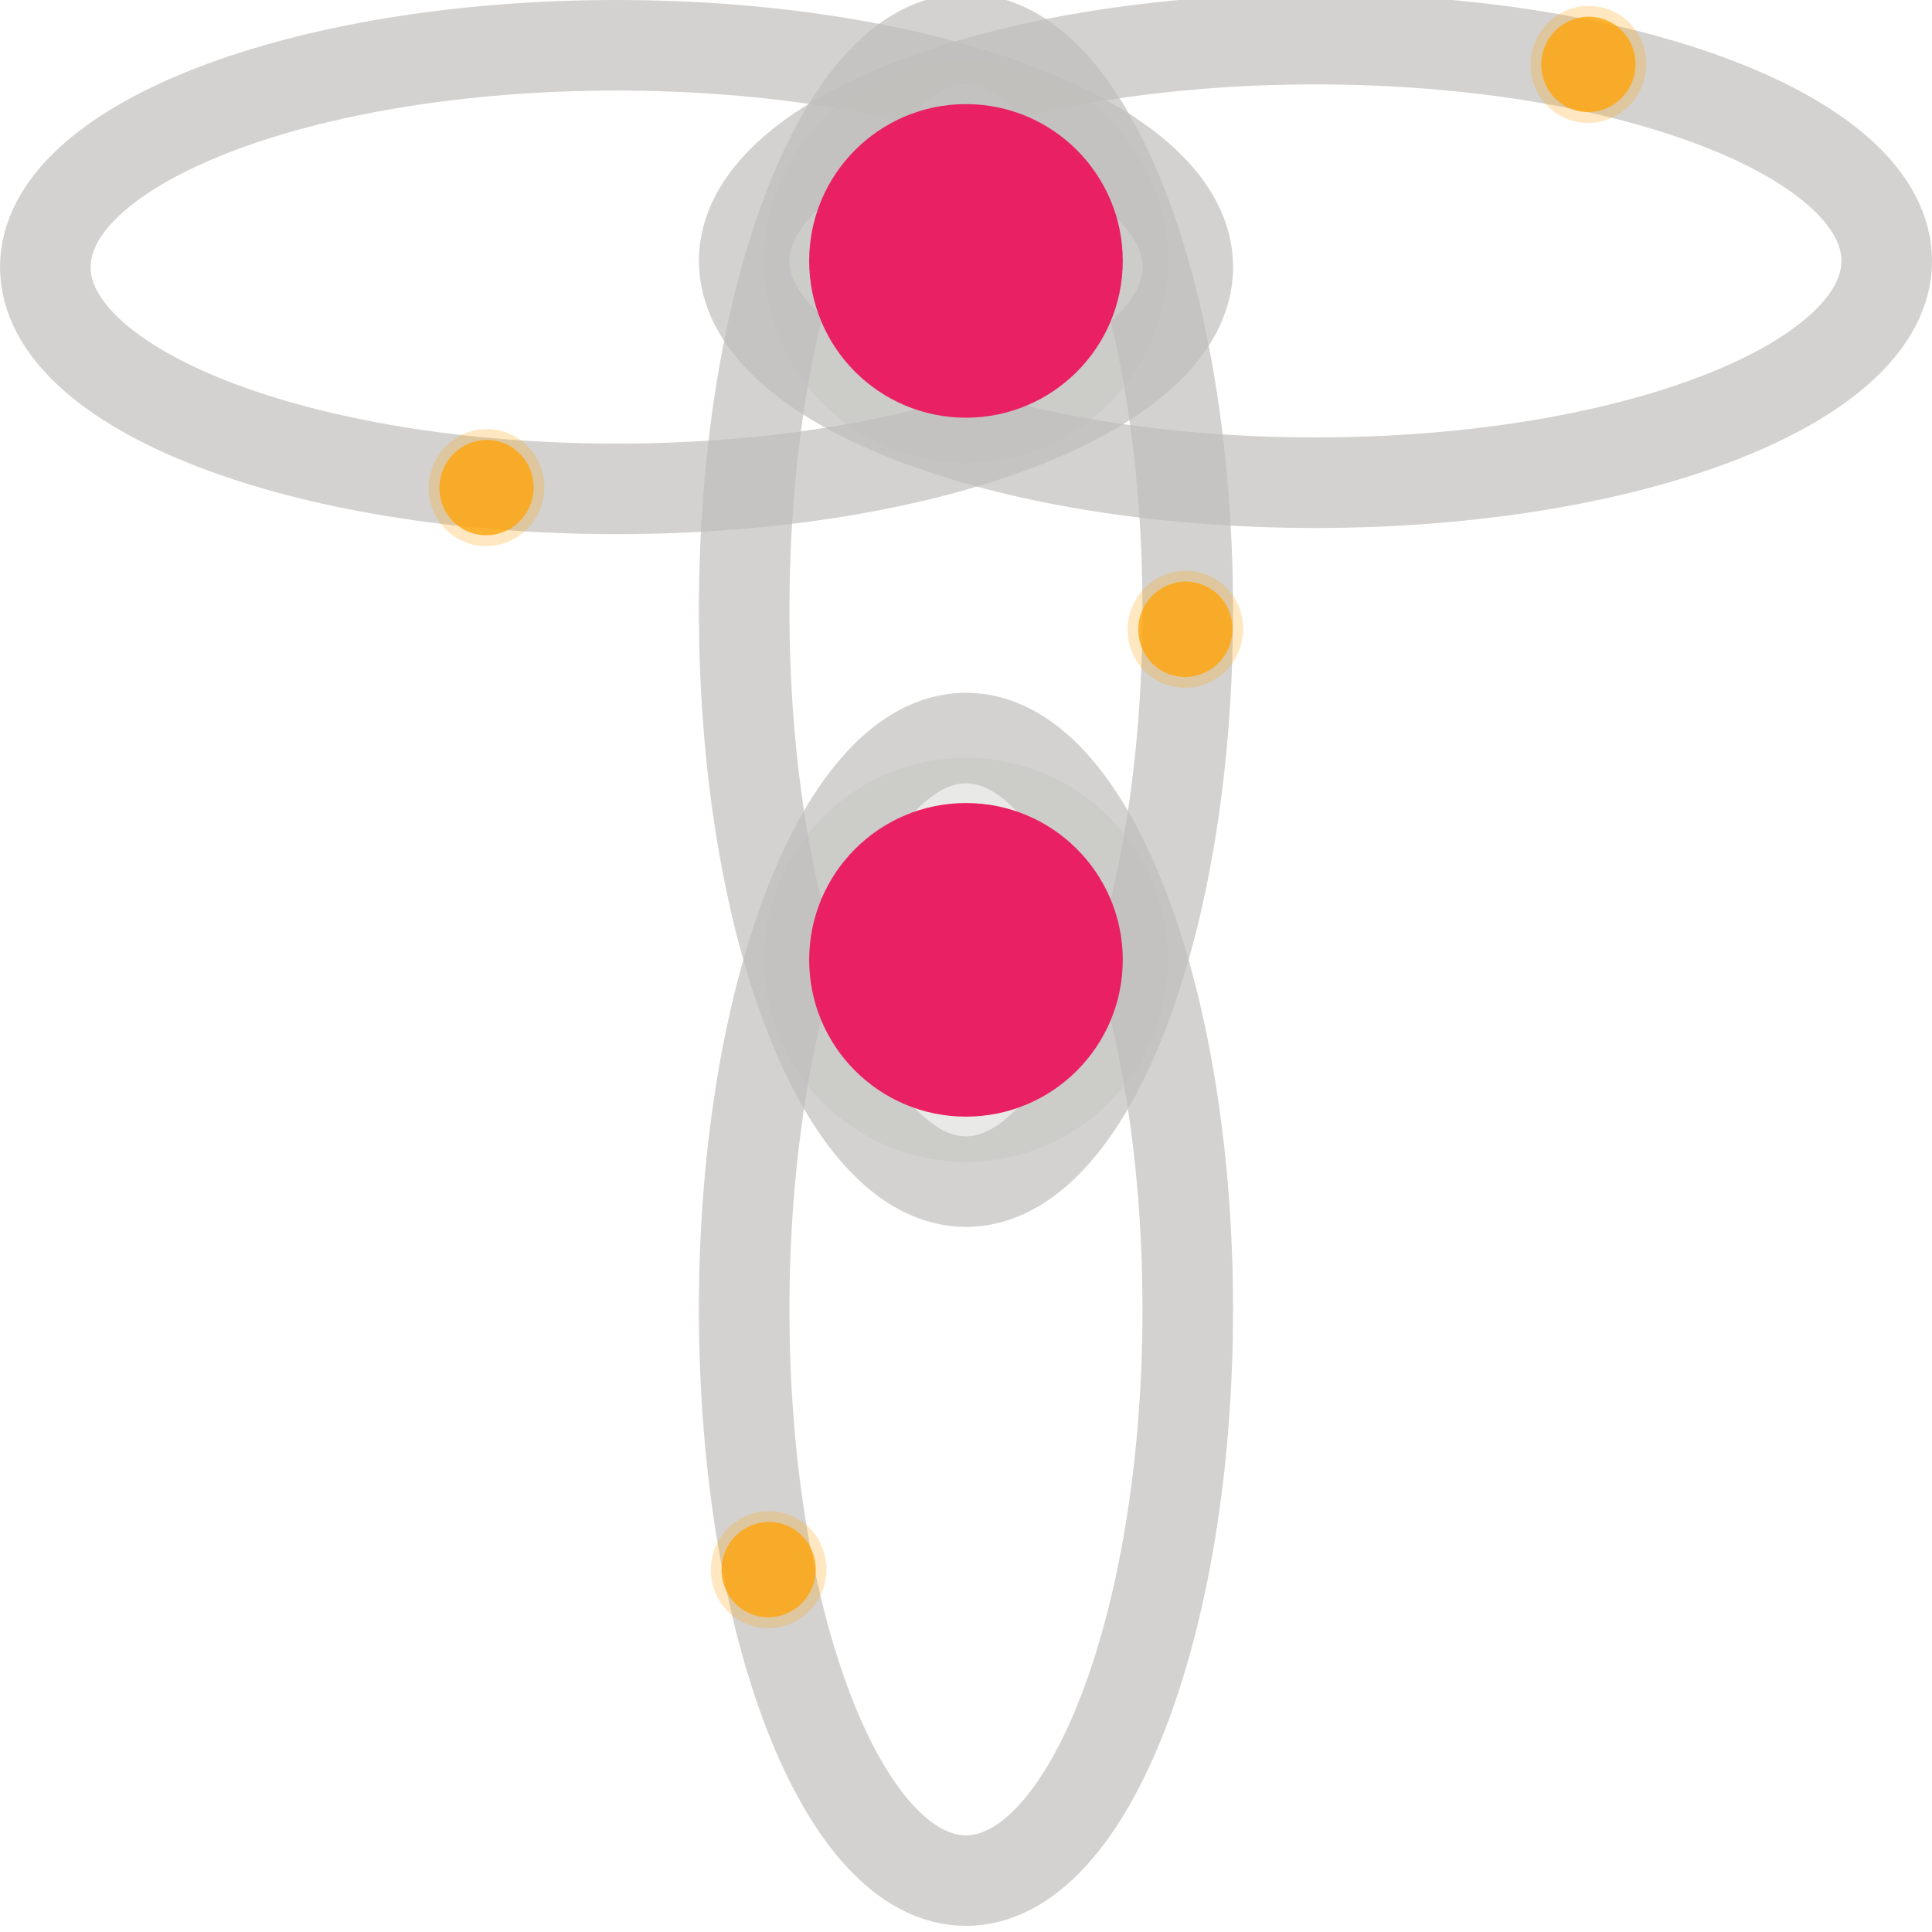
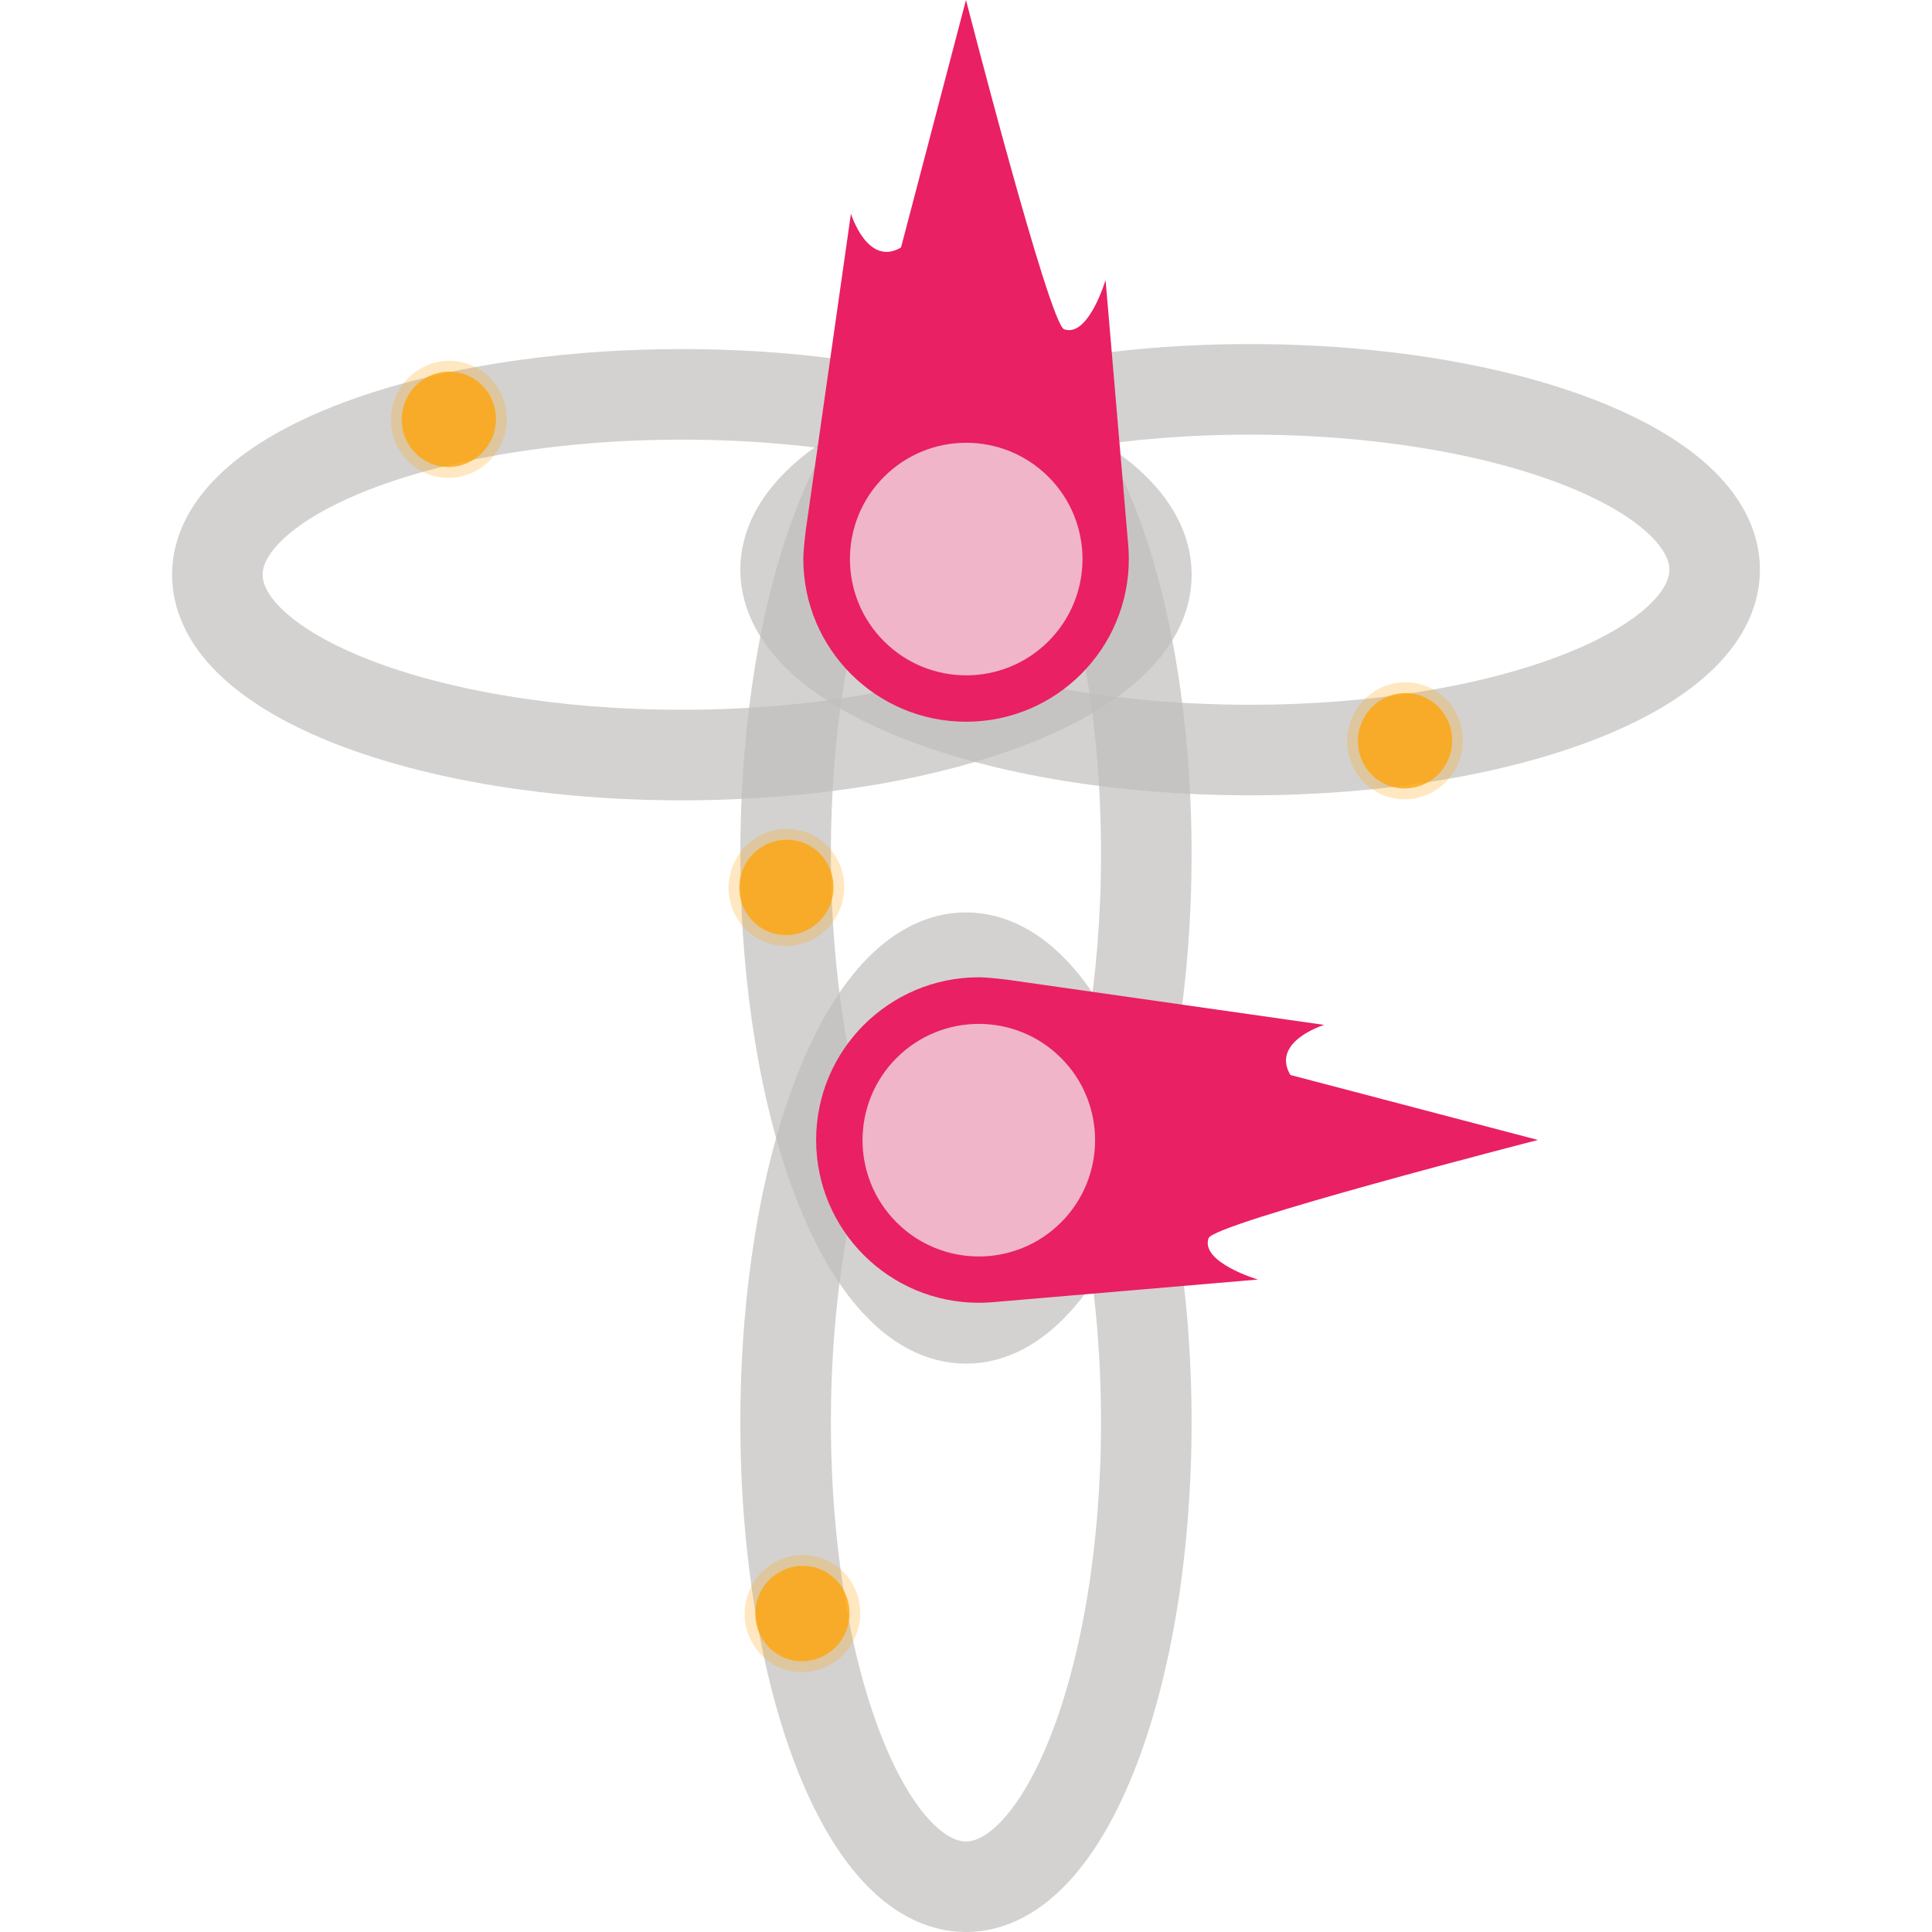
<svg xmlns="http://www.w3.org/2000/svg" width="64" height="64" viewBox="0 0 64 64" fill="none" version="1.1" id="svg2">
  <defs id="defs2" />
-   <ellipse style="fill:none;fill-opacity:0.098;stroke:#c0bfbc;stroke-width:3;stroke-dasharray:none;stroke-opacity:0.698" id="ellipse25-0" cx="20.219" cy="-31.999" rx="18.924" ry="7.347" transform="rotate(90)" />
-   <ellipse style="fill:none;fill-opacity:0.098;stroke:#c0bfbc;stroke-width:3;stroke-dasharray:none;stroke-opacity:0.698" id="ellipse3-3-9" cx="43.576" cy="8.643" rx="18.924" ry="7.347" />
-   <ellipse style="fill:none;fill-opacity:0.098;stroke:#c0bfbc;stroke-width:3;stroke-dasharray:none;stroke-opacity:0.698" id="ellipse1" cx="43.373" cy="-31.999" rx="18.924" ry="7.347" transform="rotate(90)" />
-   <circle style="fill:#e92063;fill-opacity:1;stroke:#c0bfbc;stroke-width:3;stroke-dasharray:none;stroke-opacity:0.346;paint-order:stroke fill markers" id="path13-3" cx="31.999" cy="31.796" r="5.194" />
-   <g id="g10" transform="translate(25.24897,-23.41758)" style="opacity:0.85;fill:#ffa50a;fill-opacity:1">
+   <ellipse style="fill:none;fill-opacity:0.098;stroke:#c0bfbc;stroke-width:3;stroke-dasharray:none;stroke-opacity:0.698" id="ellipse25-0" cx="28.285" cy="-31.999" rx="15.388" ry="5.974" transform="rotate(90)" />
+   <ellipse style="fill:none;fill-opacity:0.098;stroke:#c0bfbc;stroke-width:3;stroke-dasharray:none;stroke-opacity:0.698" id="ellipse3-3-9" cx="41.412" cy="18.872" rx="15.388" ry="5.974" />
+   <ellipse style="fill:none;fill-opacity:0.098;stroke:#c0bfbc;stroke-width:3;stroke-dasharray:none;stroke-opacity:0.698" id="ellipse1" cx="47.112" cy="-31.999" rx="15.388" ry="5.974" transform="rotate(90)" />
+   <ellipse style="fill:none;fill-opacity:0.098;stroke:#c0bfbc;stroke-width:3;stroke-dasharray:none;stroke-opacity:0.698" id="ellipse2-9-3" cx="-22.588" cy="-19.038" rx="15.388" ry="5.974" transform="scale(-1)" />
+   <g id="g7" transform="translate(-12.50013,-11.66017)" style="opacity:0.85;fill:#ffa50a;fill-opacity:1">
+     <ellipse style="fill:#ffa50a;fill-opacity:0.3;stroke:none;stroke-width:3;stroke-linejoin:round;stroke-dasharray:none;stroke-opacity:1;paint-order:stroke markers fill" id="ellipse4" cx="17.382" cy="33.163" rx="1.941" ry="1.914" transform="matrix(-0.2650858,0.9642248,0.9642248,0.2650858,0,0)" />
+     <ellipse style="fill:#ffa50a;fill-opacity:1;stroke:none;stroke-width:3;stroke-linejoin:round;stroke-dasharray:none;stroke-opacity:1;paint-order:stroke markers fill" id="ellipse5" cx="17.382" cy="33.163" rx="1.581" ry="1.559" transform="matrix(-0.2650858,0.9642248,0.9642248,0.2650858,0,0)" />
+   </g>
+   <g id="g8" transform="translate(-0.7874947,27.89924)" style="opacity:0.85;fill:#ffa50a;fill-opacity:1">
+     <ellipse style="fill:#ffa50a;fill-opacity:0.3;stroke:none;stroke-width:3;stroke-linejoin:round;stroke-dasharray:none;stroke-opacity:1;paint-order:stroke markers fill" id="ellipse7" cx="17.382" cy="33.163" rx="1.941" ry="1.914" transform="matrix(-0.2650858,0.9642248,0.9642248,0.2650858,0,0)" />
+     <ellipse style="fill:#ffa50a;fill-opacity:1;stroke:none;stroke-width:3;stroke-linejoin:round;stroke-dasharray:none;stroke-opacity:1;paint-order:stroke markers fill" id="ellipse8" cx="17.382" cy="33.163" rx="1.581" ry="1.559" transform="matrix(-0.2650858,0.9642248,0.9642248,0.2650858,0,0)" />
+   </g>
+   <g id="g2" transform="matrix(-2.460617,-2.460617,-2.460617,2.460617,264.2156,132.0279)">
+     <path style="fill:#e92063;fill-opacity:1;stroke-width:0.01" d="m 74.015,20.358 c 0,0 -2.743,1.622 -2.878,1.556 -0.22,-0.107 0.054,-0.611 0.054,-0.611 -0.65,0.548 -1.301,1.096 -1.951,1.644 -0.029,0.025 -0.057,0.051 -0.084,0.078 -0.605,0.605 -0.605,1.586 0,2.191 0.605,0.605 1.586,0.605 2.191,0 0.066,-0.066 0.176,-0.209 0.176,-0.209 l 1.828,-2.436 c 0,0 -0.471,0.25 -0.565,-0.109 z" id="path2" />
+     <circle style="fill:#f3f3f3;fill-opacity:0.703;stroke-width:0.01" cx="70.25" cy="24.12" r="1.107" id="circle2" />
+   </g>
+   <g id="g4" transform="matrix(2.460617,-2.460617,-2.460617,-2.460617,-81.08399,269.9785)">
+     <path style="fill:#e92063;fill-opacity:1;stroke-width:0.01" d="m 74.015,20.358 c 0,0 -2.743,1.622 -2.878,1.556 -0.22,-0.107 0.054,-0.611 0.054,-0.611 -0.65,0.548 -1.301,1.096 -1.951,1.644 -0.029,0.025 -0.057,0.051 -0.084,0.078 -0.605,0.605 -0.605,1.586 0,2.191 0.605,0.605 1.586,0.605 2.191,0 0.066,-0.066 0.176,-0.209 0.176,-0.209 l 1.828,-2.436 c 0,0 -0.471,0.25 -0.565,-0.109 z" id="path1" />
+     <circle style="fill:#f3f3f3;fill-opacity:0.703;stroke-width:0.01" cx="70.25" cy="24.12" r="1.107" id="circle1" />
+   </g>
+   <g id="g3" transform="translate(19.17491,-1.011395)" style="opacity:0.85;fill:#ffa50a;fill-opacity:1">
+     <ellipse style="fill:#ffa50a;fill-opacity:0.3;stroke:none;stroke-width:3;stroke-linejoin:round;stroke-dasharray:none;stroke-opacity:1;paint-order:stroke markers fill" id="ellipse2" cx="17.382" cy="33.163" rx="1.941" ry="1.914" transform="matrix(-0.2650858,0.9642248,0.9642248,0.2650858,0,0)" />
+     <ellipse style="fill:#ffa50a;fill-opacity:1;stroke:none;stroke-width:3;stroke-linejoin:round;stroke-dasharray:none;stroke-opacity:1;paint-order:stroke markers fill" id="ellipse3" cx="17.382" cy="33.163" rx="1.581" ry="1.559" transform="matrix(-0.2650858,0.9642248,0.9642248,0.2650858,0,0)" />
+   </g>
+   <g id="g10" transform="translate(-1.318136,3.844928)" style="opacity:0.85;fill:#ffa50a;fill-opacity:1">
    <ellipse style="fill:#ffa50a;fill-opacity:0.3;stroke:none;stroke-width:3;stroke-linejoin:round;stroke-dasharray:none;stroke-opacity:1;paint-order:stroke markers fill" id="ellipse9" cx="17.382" cy="33.163" rx="1.941" ry="1.914" transform="matrix(-0.2650858,0.9642248,0.9642248,0.2650858,0,0)" />
    <ellipse style="fill:#ffa50a;fill-opacity:1;stroke:none;stroke-width:3;stroke-linejoin:round;stroke-dasharray:none;stroke-opacity:1;paint-order:stroke markers fill" id="ellipse10" cx="17.382" cy="33.163" rx="1.581" ry="1.559" transform="matrix(-0.2650858,0.9642248,0.9642248,0.2650858,0,0)" />
  </g>
-   <g id="g3" transform="translate(11.89927,-4.705182)" style="opacity:0.85;fill:#ffa50a;fill-opacity:1">
-     <ellipse style="fill:#ffa50a;fill-opacity:0.3;stroke:none;stroke-width:3;stroke-linejoin:round;stroke-dasharray:none;stroke-opacity:1;paint-order:stroke markers fill" id="ellipse2" cx="17.382" cy="33.163" rx="1.941" ry="1.914" transform="matrix(-0.2650858,0.9642248,0.9642248,0.2650858,0,0)" />
-     <ellipse style="fill:#ffa50a;fill-opacity:1;stroke:none;stroke-width:3;stroke-linejoin:round;stroke-dasharray:none;stroke-opacity:1;paint-order:stroke markers fill" id="ellipse3" cx="17.382" cy="33.163" rx="1.581" ry="1.559" transform="matrix(-0.2650858,0.9642248,0.9642248,0.2650858,0,0)" />
-   </g>
-   <g id="g1" transform="translate(-0.1443882,1.483234)">
-     <ellipse style="fill:none;fill-opacity:0.098;stroke:#c0bfbc;stroke-width:3;stroke-dasharray:none;stroke-opacity:0.698" id="ellipse2-9-3" cx="-20.569" cy="-7.364" rx="18.924" ry="7.347" transform="scale(-1)" />
-     <g id="g7" transform="translate(-11.10775,-10.88143)" style="opacity:0.85;fill:#ffa50a;fill-opacity:1">
-       <ellipse style="fill:#ffa50a;fill-opacity:0.3;stroke:none;stroke-width:3;stroke-linejoin:round;stroke-dasharray:none;stroke-opacity:1;paint-order:stroke markers fill" id="ellipse4" cx="17.382" cy="33.163" rx="1.941" ry="1.914" transform="matrix(-0.2650858,0.9642248,0.9642248,0.2650858,0,0)" />
-       <ellipse style="fill:#ffa50a;fill-opacity:1;stroke:none;stroke-width:3;stroke-linejoin:round;stroke-dasharray:none;stroke-opacity:1;paint-order:stroke markers fill" id="ellipse5" cx="17.382" cy="33.163" rx="1.581" ry="1.559" transform="matrix(-0.2650858,0.9642248,0.9642248,0.2650858,0,0)" />
-     </g>
-   </g>
-   <g id="g8" transform="translate(-1.906824,26.44411)" style="opacity:0.85;fill:#ffa50a;fill-opacity:1">
-     <ellipse style="fill:#ffa50a;fill-opacity:0.3;stroke:none;stroke-width:3;stroke-linejoin:round;stroke-dasharray:none;stroke-opacity:1;paint-order:stroke markers fill" id="ellipse7" cx="17.382" cy="33.163" rx="1.941" ry="1.914" transform="matrix(-0.2650858,0.9642248,0.9642248,0.2650858,0,0)" />
-     <ellipse style="fill:#ffa50a;fill-opacity:1;stroke:none;stroke-width:3;stroke-linejoin:round;stroke-dasharray:none;stroke-opacity:1;paint-order:stroke markers fill" id="ellipse8" cx="17.382" cy="33.163" rx="1.581" ry="1.559" transform="matrix(-0.2650858,0.9642248,0.9642248,0.2650858,0,0)" />
-   </g>
-   <circle style="fill:#e92063;fill-opacity:1;stroke:#c0bfbc;stroke-width:3;stroke-dasharray:none;stroke-opacity:0.346;paint-order:stroke fill markers" id="circle1" cx="31.999" cy="-8.643" r="5.194" transform="scale(1,-1)" />
</svg>
